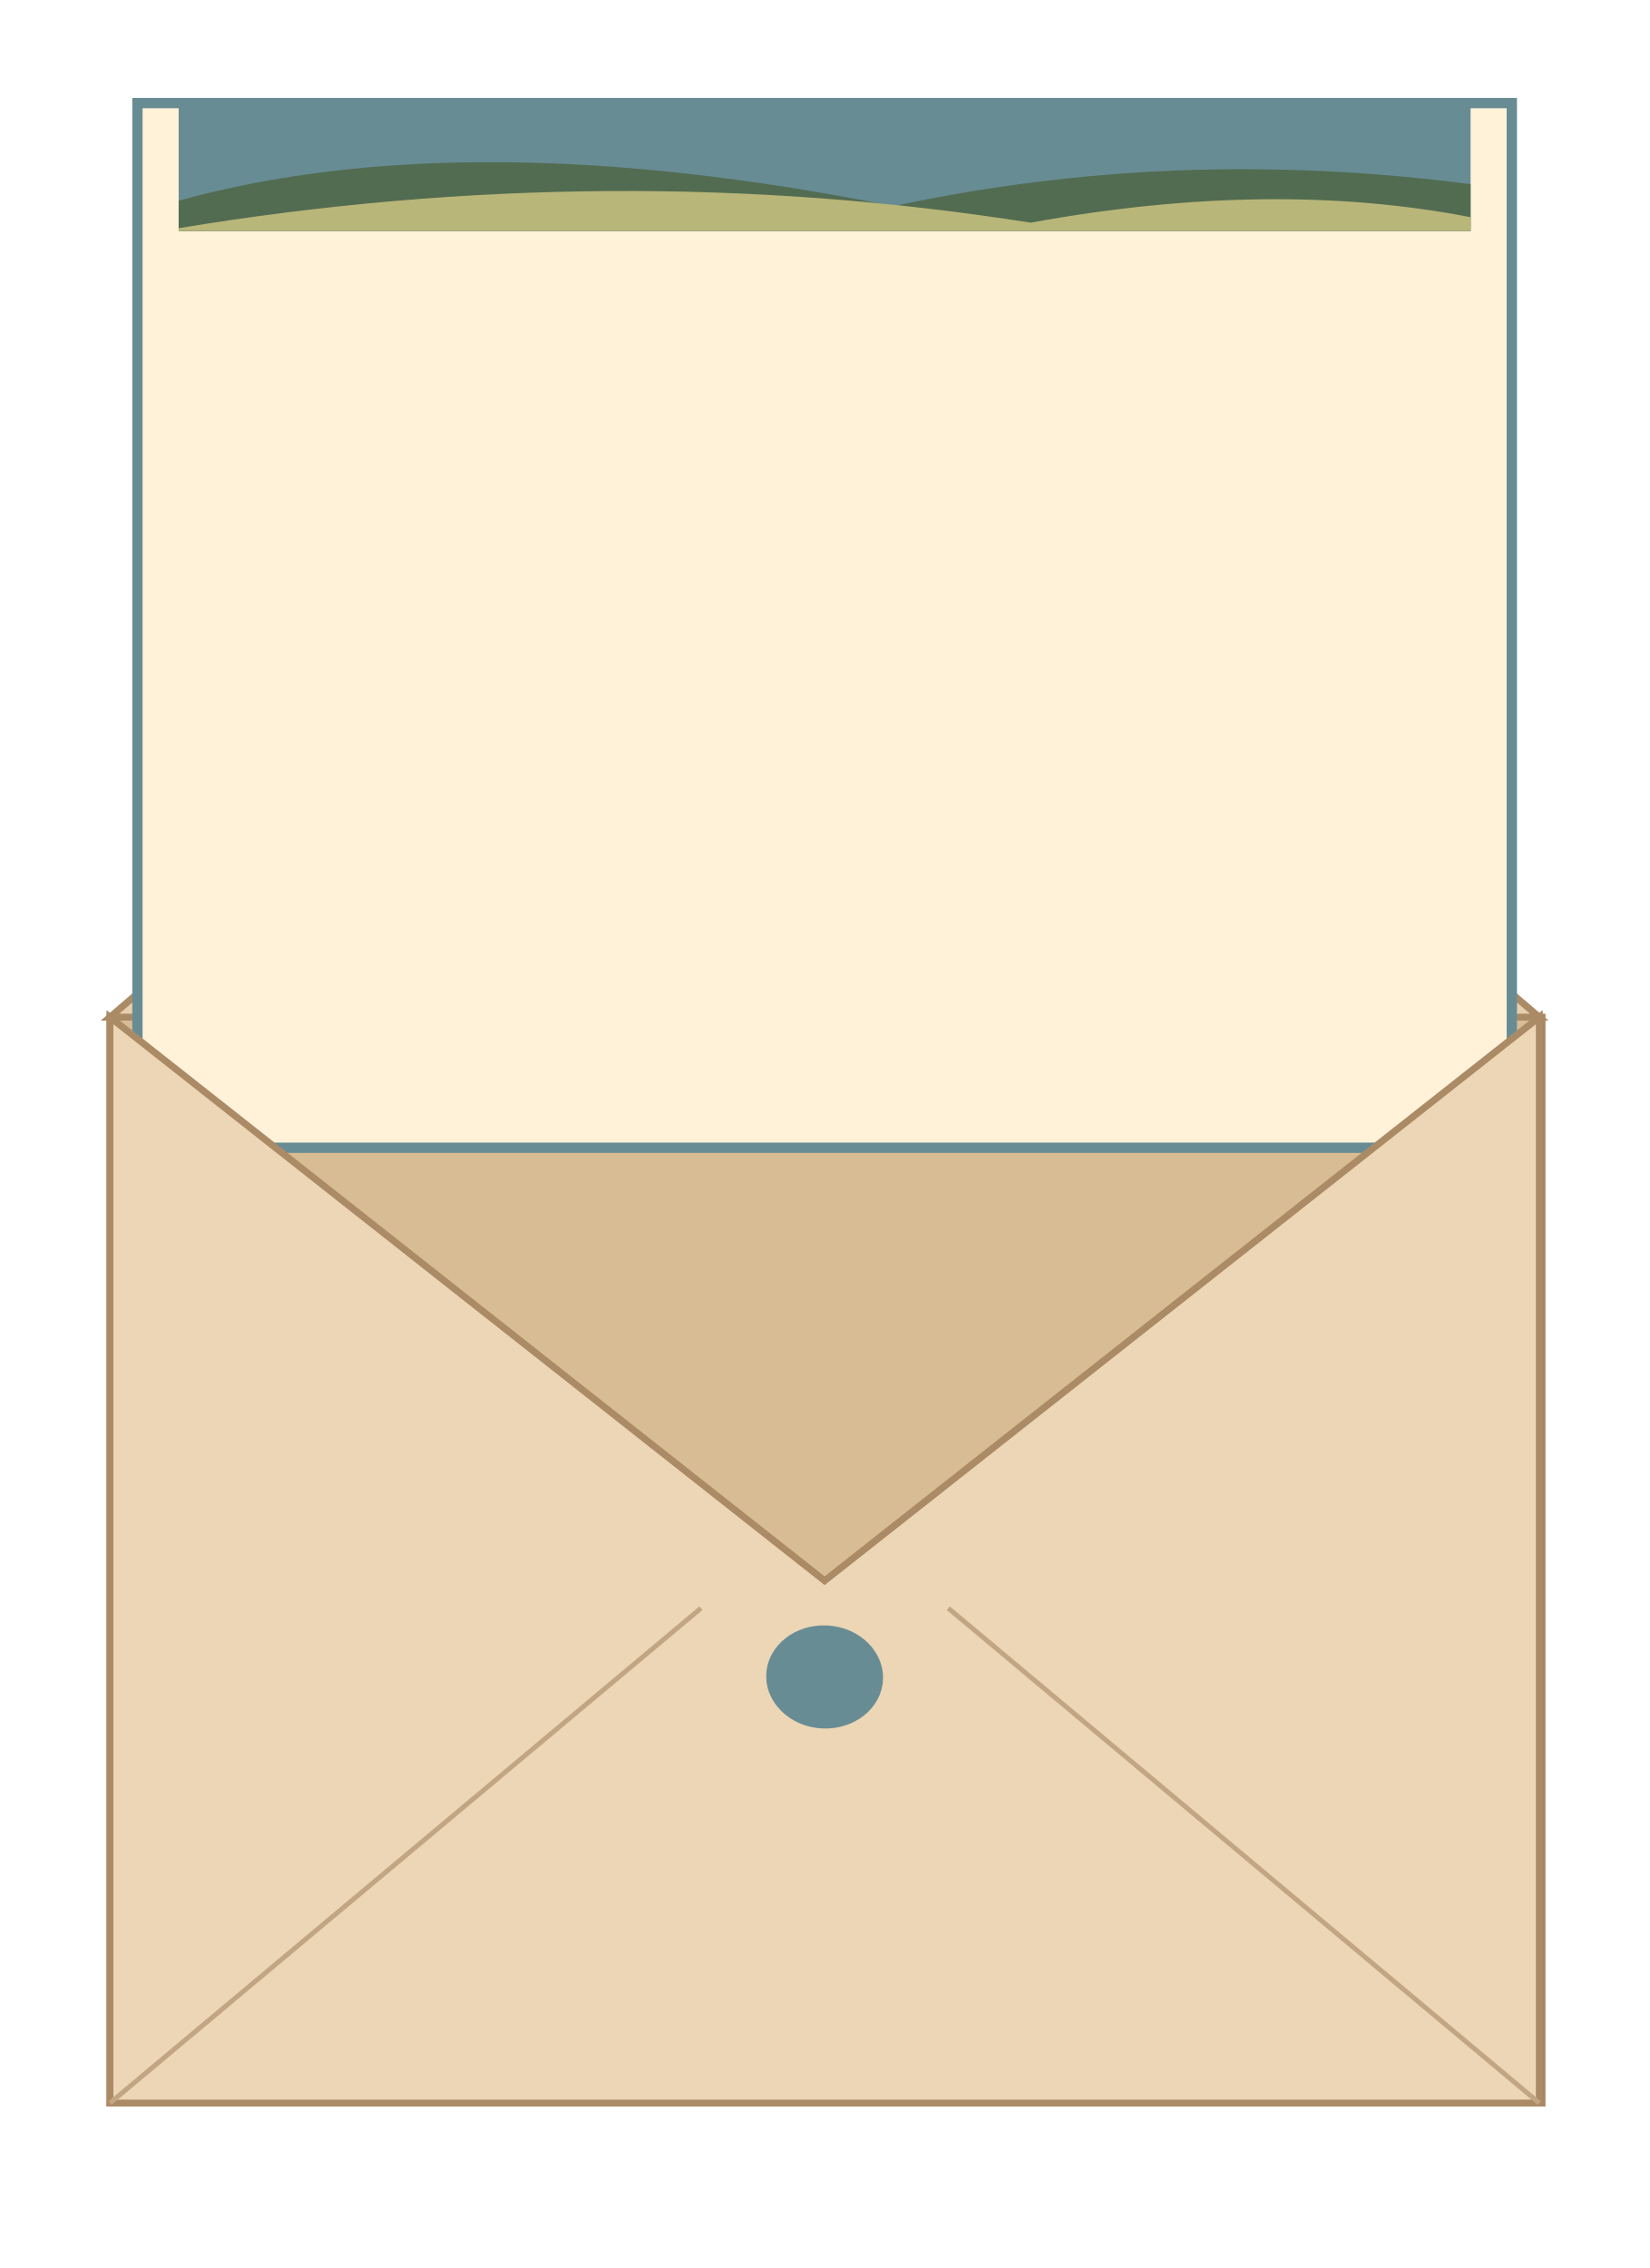
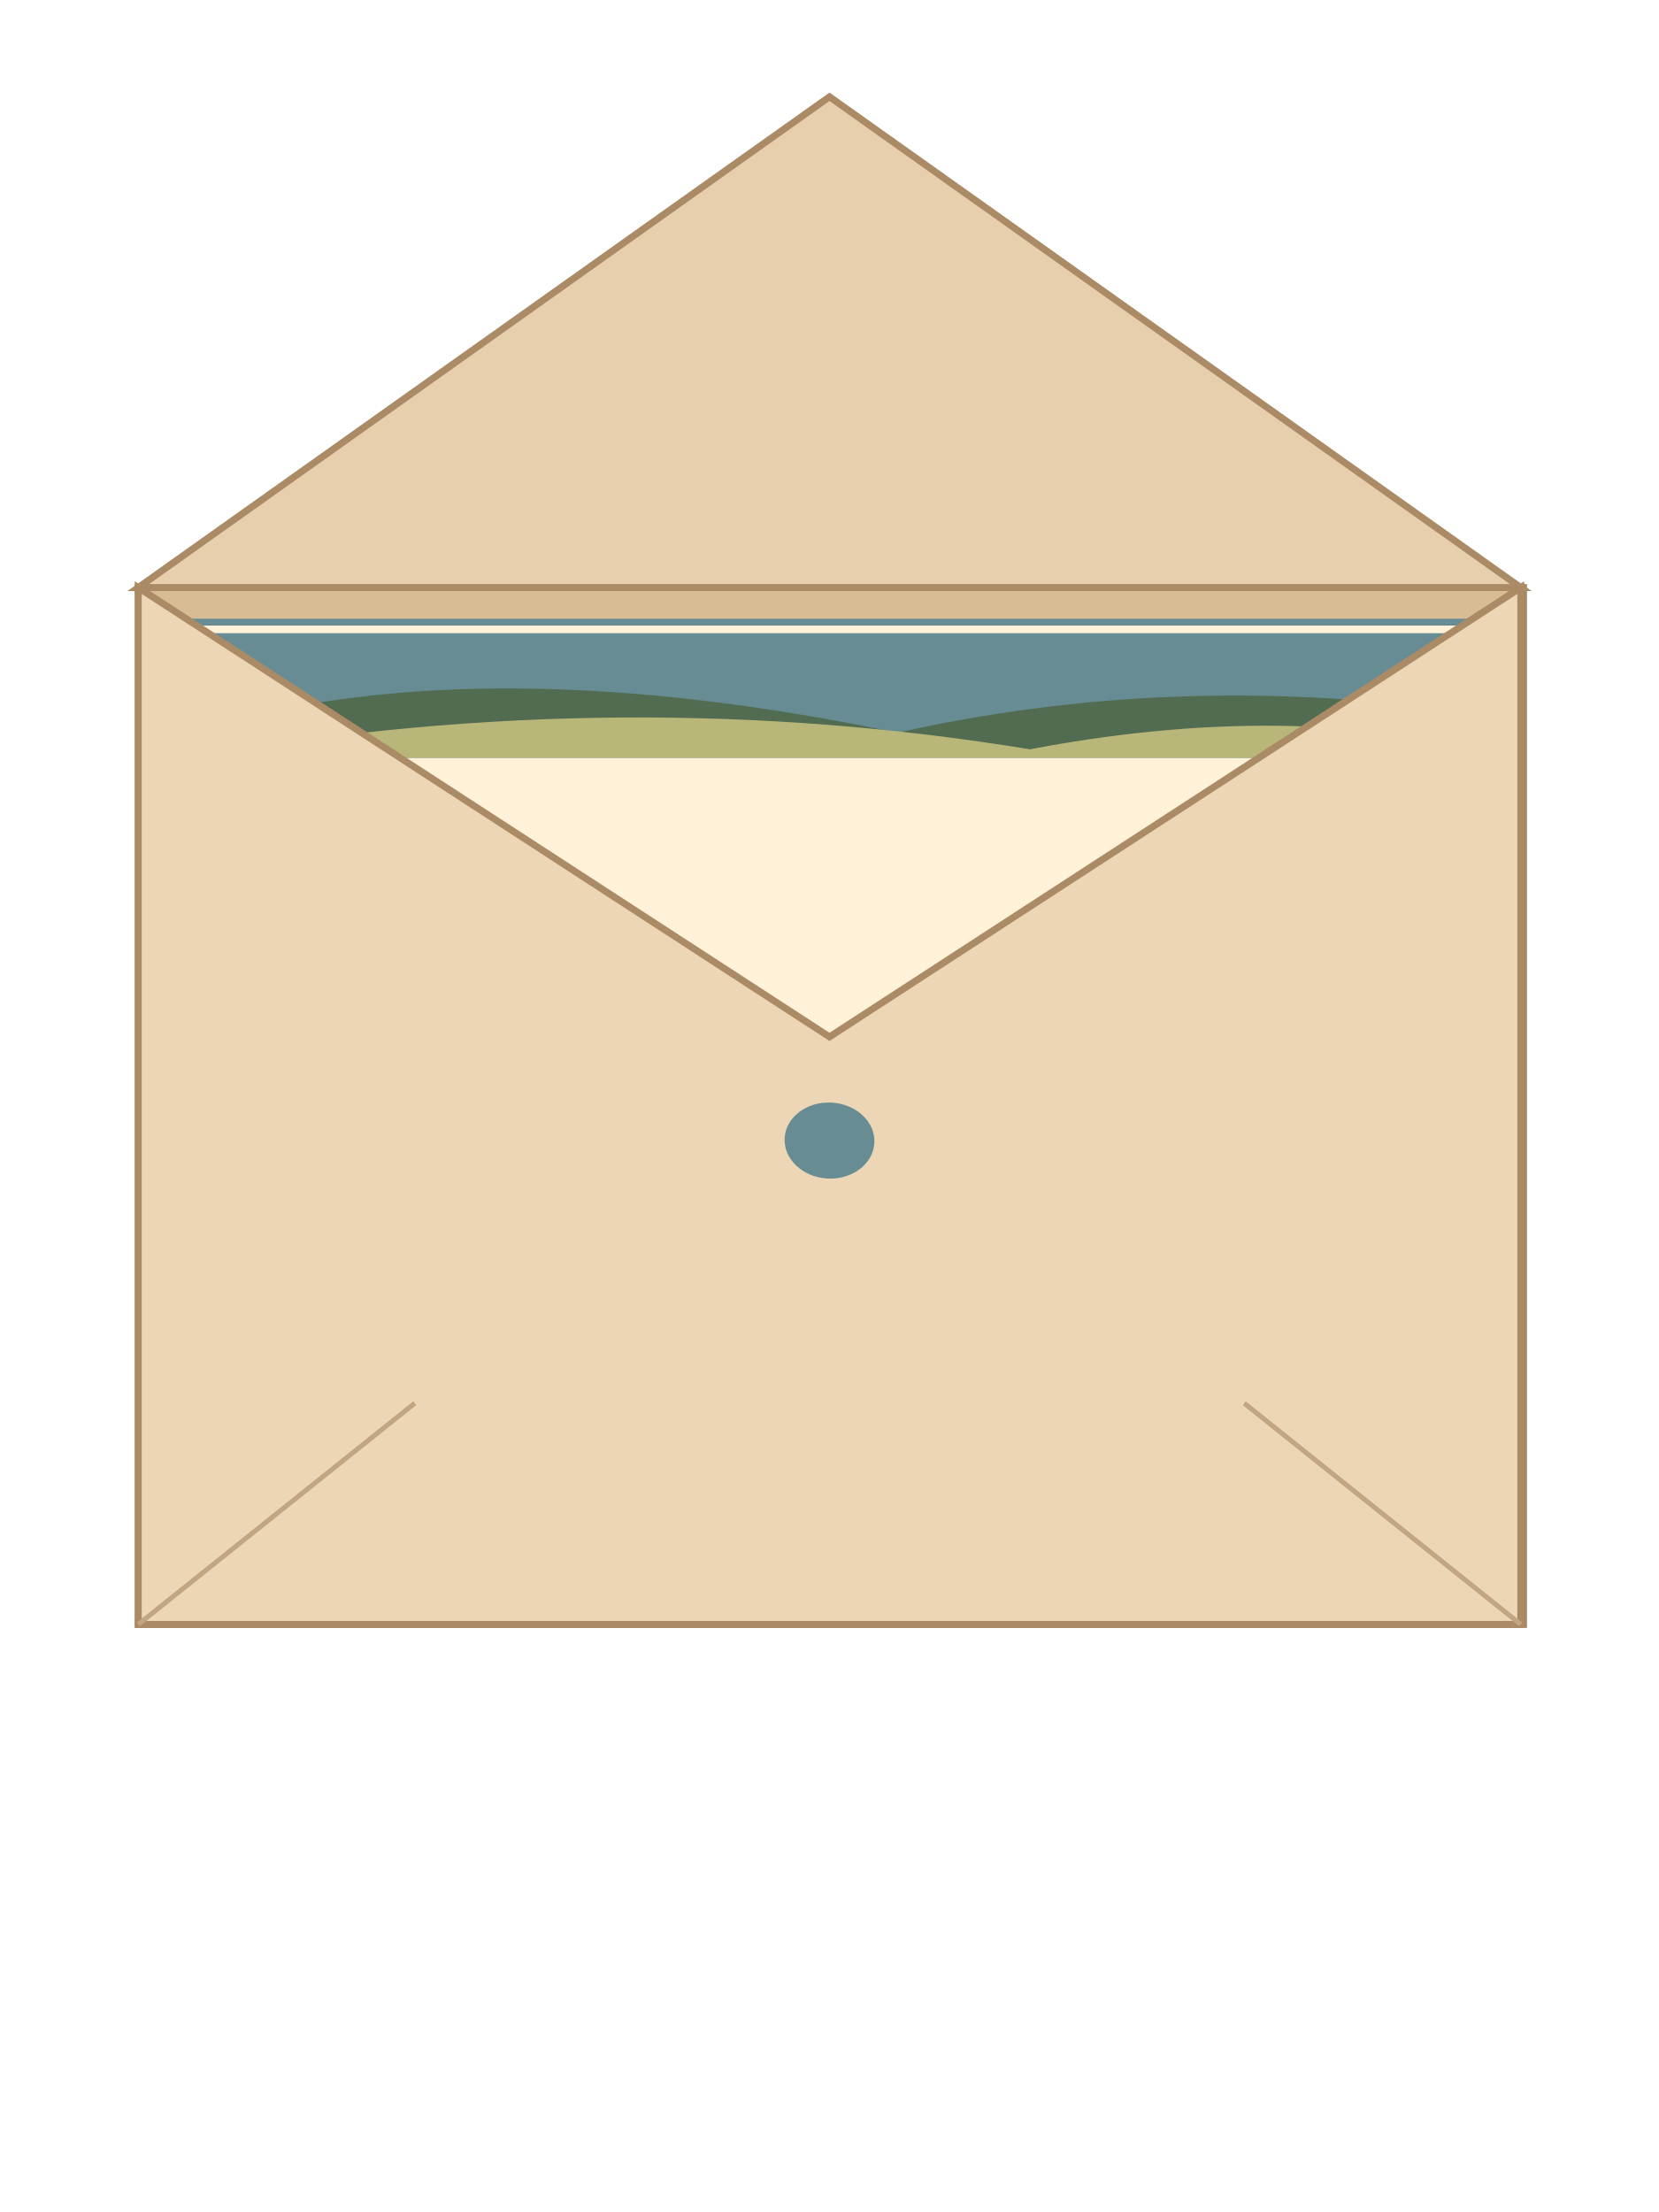
- <svg xmlns="http://www.w3.org/2000/svg" viewBox="0 0 240 330" preserveAspectRatio="xMidYMid meet" opacity="1" aria-hidden="true" focusable="false">
+ <svg xmlns="http://www.w3.org/2000/svg" viewBox="0 -60 240 320" preserveAspectRatio="xMidYMid meet" opacity="1" aria-hidden="true" focusable="false">
  <g data-theme-part="back">
    <g data-visual-axis="silhouette" data-visual-value="2">
-       <rect x="16" y="148" width="208.4" height="158" fill="#d8bc94" stroke="#a78762" stroke-width="1" />
-     </g>
-   </g>
-   <g data-theme-part="flap">
-     <g data-visual-axis="envelope" data-visual-value="2">
-       <path d="M16 148L120 59L224 148Z" fill="#e7cfae" stroke="#ab8b66" stroke-width="1" />
+       <rect x="20" y="25" width="200.4" height="150" fill="#d8bc94" stroke="#a78762" stroke-width="1" />
    </g>
  </g>
  <g data-theme-part="card">
    <g data-visual-axis="palette" data-visual-value="4">
-       <rect x="20" y="15" width="200" height="152" fill="#fff2d9" stroke="#688c94" stroke-width="1.5" />
+       <rect x="25" y="30" width="190" height="140" fill="#fff2d9" stroke="#688c94" stroke-width="1" />
    </g>
-     <g data-visual-axis="landscape" data-visual-value="2" transform="translate(0 4) scale(1 .4)">
+     <g data-visual-axis="landscape" data-visual-value="2" transform="translate(5 20) scale(.96 .4)">
      <rect x="26" y="29" width="188" height="45" fill="#688c94" />
      <path d="M26 63Q68 34 130 65Q171 43 214 57V74H26Z" fill="#526c51" />
      <path d="M26 73Q89 47 150 71Q185 55 214 69V74H26Z" fill="#b9b679" />
    </g>
  </g>
  <g data-theme-part="front">
-     <path d="M16 148L120 230L224 148V306H16Z" fill="#ecd6b5" stroke="#ab8b66" stroke-width="1" />
-     <path d="M16 306L102 234M224 306L138 234" fill="none" stroke="#c2a582" stroke-width=".7" />
+     <path d="M20 25L120 90L220 25V175H20Z" fill="#ecd6b5" stroke="#ab8b66" stroke-width="1" />
+     <path d="M20 175L60 143M220 175L180 143" fill="none" stroke="#c2a582" stroke-width=".7" />
    <g data-visual-axis="postage" data-visual-value="3">
-       <g data-visual-axis="orientation" data-visual-value="6" transform="rotate(3 120 244)">
-         <ellipse cx="120" cy="244" rx="8.5" ry="7.5" fill="#688c94" />
+       <g data-visual-axis="orientation" data-visual-value="6" transform="rotate(3 120 105)">
+         <ellipse cx="120" cy="105" rx="6.5" ry="5.5" fill="#688c94" />
      </g>
    </g>
  </g>
-   <rect x="31" y="42" width="178" height="112" fill="none" data-theme-content-area="content" />
+   <g data-theme-part="flap">
+     <g data-visual-axis="envelope" data-visual-value="2">
+       <path d="M20 25L120 -46L220 25Z" fill="#e7cfae" stroke="#ab8b66" stroke-width="1" />
+     </g>
+   </g>
+   <rect x="55" y="108" width="130" height="58" fill="none" data-theme-carrier-title-area="title" />
+   <rect x="36" y="58" width="168" height="103" fill="none" data-theme-content-area="content" />
</svg>
